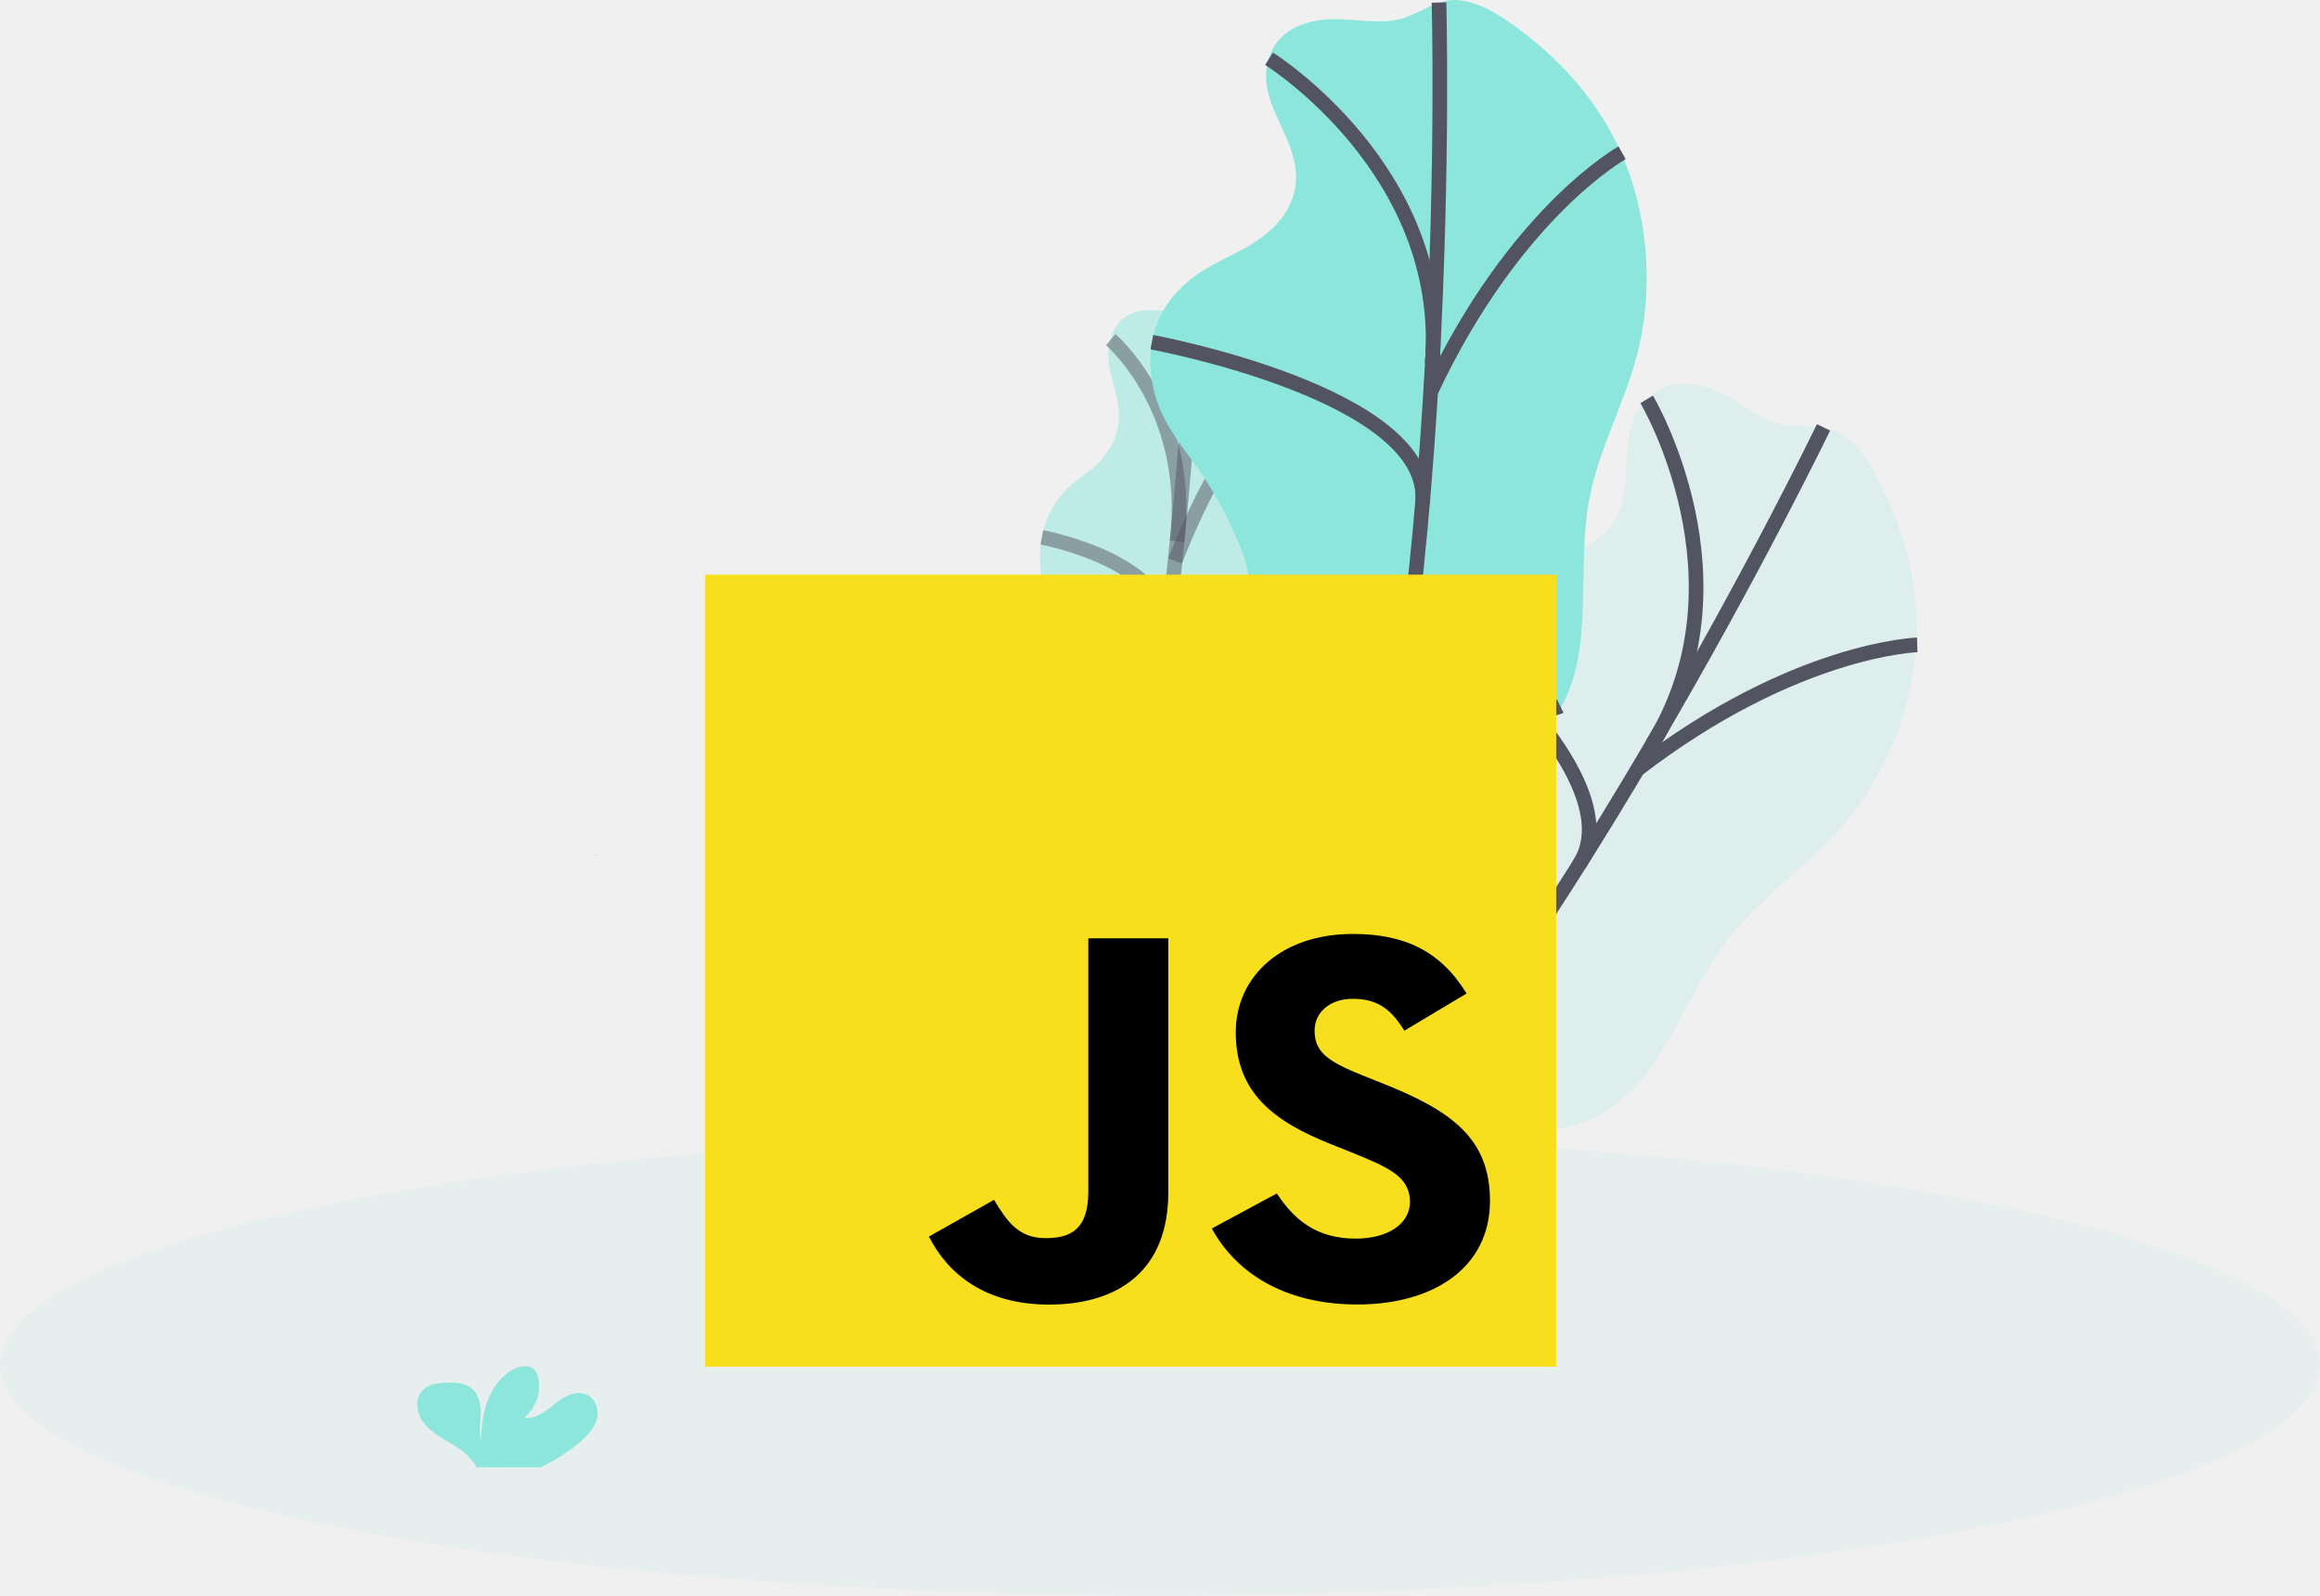
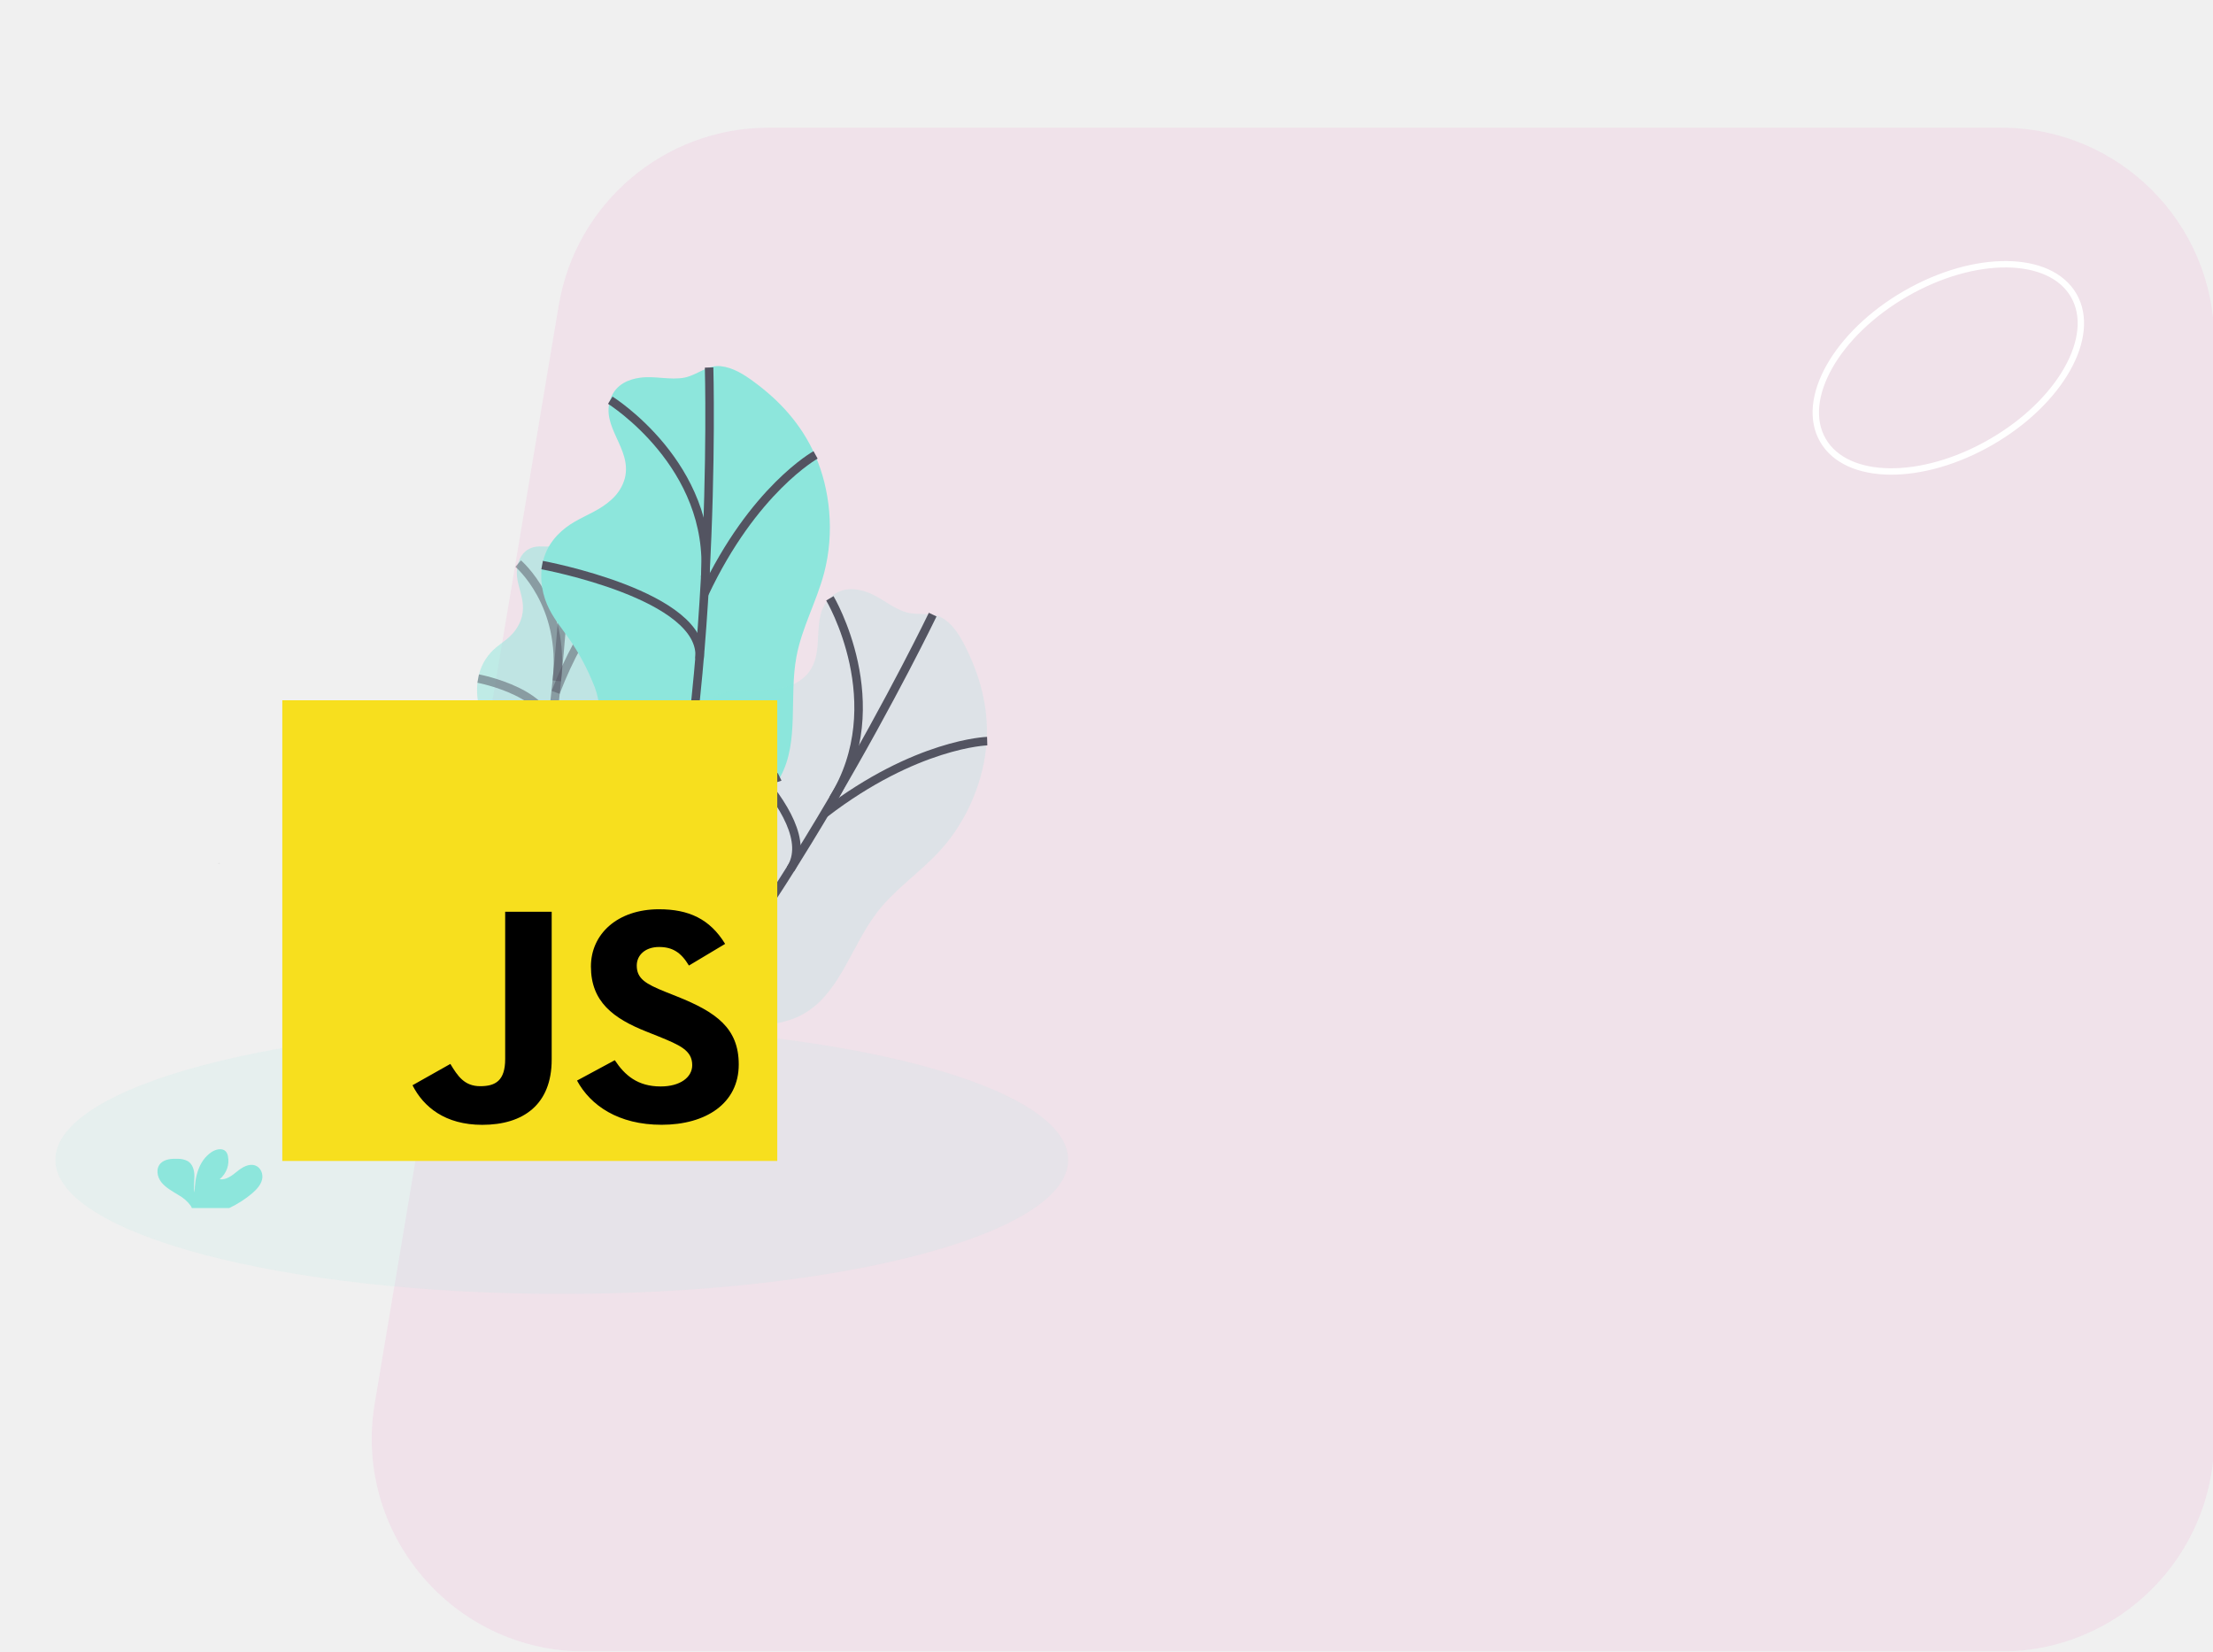
- <svg xmlns="http://www.w3.org/2000/svg" width="317" height="218" viewBox="0 0 317 218" fill="none">
-   <path opacity="0.1" d="M158.5 218C246.037 218 317 203.897 317 186.5C317 169.103 246.037 155 158.5 155C70.963 155 0 169.103 0 186.5C0 203.897 70.963 218 158.5 218Z" fill="#8DE6DC" />
-   <path opacity="0.5" d="M155.382 42.557C154.122 42.89 152.58 43.758 151.82 46.131C150.331 50.783 153.791 53.946 152.651 58.795C152.334 60.081 151.732 61.292 150.883 62.349C149.491 64.105 147.979 64.936 146.512 66.165C144.651 67.736 143.318 69.775 142.672 72.034C141.964 74.529 141.905 77.144 142.5 79.664C143.021 81.77 143.909 83.304 144.687 85.011C145.654 87.188 146.41 89.441 146.945 91.744C147.239 92.865 147.405 94.012 147.44 95.166C147.418 96.699 147.271 98.228 146.998 99.74L144.882 113.485C144.56 115.282 144.367 117.097 144.303 118.918C144.33 120.743 144.557 122.561 144.979 124.343C145.721 127.979 146.521 131.747 148.223 133.672C149.924 135.596 152.823 134.905 154.604 131.01C156.297 127.284 156.336 122.312 157.83 118.33C160.185 112.058 164.865 111.215 167.464 105.23C169.956 99.472 169.192 92.447 170.456 85.899C171.34 81.207 173.289 76.929 174.433 72.294C176.077 65.618 175.914 58.688 174.601 53.555C173.603 49.337 171.443 45.434 168.335 42.228C167.234 41.097 166.054 40.089 164.671 39.986C163.199 39.879 161.913 41.603 160.459 42.121C158.78 42.734 157.092 42.104 155.382 42.557Z" fill="#8DE6DC" />
-   <path opacity="0.5" d="M163.349 40.336C163.349 40.336 160.857 99.703 150.374 134.708" stroke="#535461" stroke-width="2" stroke-miterlimit="10" />
-   <path opacity="0.5" d="M151.758 46.411C151.758 46.411 162.961 55.903 160.835 73.968" stroke="#535461" stroke-width="2" stroke-miterlimit="10" />
-   <path opacity="0.5" d="M142.358 73.425C142.358 73.425 160.747 76.867 159.381 87.105" stroke="#535461" stroke-width="2" stroke-miterlimit="10" />
-   <path opacity="0.5" d="M174.632 53.432C174.632 53.432 167.19 59.494 160.562 76.666" stroke="#535461" stroke-width="2" stroke-miterlimit="10" />
-   <path opacity="0.5" d="M167.361 105.329C167.361 105.329 162.284 109.031 158.209 96.071" stroke="#535461" stroke-width="2" stroke-miterlimit="10" />
-   <path opacity="0.5" d="M145.451 112.901C145.451 112.901 155.805 111.643 156.76 105.609" stroke="#535461" stroke-width="2" stroke-miterlimit="10" />
-   <path d="M180.412 2.739C177.848 3.093 174.764 4.199 173.495 7.609C171.007 14.297 178.569 19.36 176.828 26.348C176.308 28.271 175.214 30.018 173.672 31.386C171.021 33.817 167.989 34.878 165.117 36.527C162.244 38.177 159.261 40.772 157.913 44.753C156.618 48.582 157.18 52.81 158.527 55.969C159.875 59.128 161.913 61.485 163.733 64.084C165.946 67.284 167.796 70.688 169.253 74.243C169.988 75.864 170.482 77.57 170.72 79.315C170.954 81.453 170.658 83.752 170.362 86.002L167.733 106.049C167.384 108.714 167.03 111.42 167.229 113.987C167.454 116.944 168.396 119.527 169.324 122.048C171.321 127.486 173.46 133.153 177.23 136.148C180.999 139.142 186.912 138.5 190.099 132.931C193.13 127.63 192.573 120.313 195.159 114.616C199.233 105.638 208.814 104.91 213.424 96.388C217.843 88.211 215.372 77.752 217.149 68.251C218.422 61.444 221.869 55.356 223.636 48.656C226.186 39.003 224.962 28.782 221.595 21.099C218.227 13.416 212.902 7.938 207.188 3.73C204.766 1.941 202.199 0.325 199.322 0.029C196.263 -0.288 193.82 2.106 190.881 2.71C187.46 3.373 183.89 2.258 180.412 2.739Z" fill="#8DE6DC" />
-   <path d="M196.622 0.345C196.622 0.345 199.035 87.495 181.791 137.891" stroke="#535461" stroke-width="2" stroke-miterlimit="10" />
-   <path d="M173.398 8.028C173.398 8.028 197.793 23.246 195.702 49.635" stroke="#535461" stroke-width="2" stroke-miterlimit="10" />
-   <path d="M157.388 46.76C157.388 46.76 195.888 53.859 194.368 68.781" stroke="#535461" stroke-width="2" stroke-miterlimit="10" />
-   <path d="M221.64 20.877C221.64 20.877 207.008 28.984 195.482 53.539" stroke="#535461" stroke-width="2" stroke-miterlimit="10" />
-   <path d="M233.657 53.091C231.217 52.23 227.969 51.797 225.277 54.245C219.998 59.046 224.394 67.014 219.641 72.424C218.297 73.895 216.524 74.945 214.526 75.454C211.055 76.397 207.874 75.949 204.565 76.097C201.256 76.244 197.415 77.182 194.391 80.101C191.484 82.91 190.042 86.924 189.791 90.349C189.539 93.774 190.269 96.803 190.694 99.948C191.192 103.806 191.274 107.68 190.938 111.507C190.847 113.284 190.503 115.027 189.915 116.686C189.142 118.694 187.824 120.601 186.528 122.464L174.995 139.071C173.462 141.279 171.906 143.521 170.906 145.893C169.749 148.624 169.401 151.351 169.069 154.017C168.349 159.765 167.649 165.782 169.625 170.172C171.601 174.562 177.149 176.705 182.535 173.218C187.661 169.898 190.524 163.141 195.434 159.265C203.174 153.157 212.021 156.905 220.026 151.448C227.704 146.21 230.308 135.783 236.245 128.156C240.499 122.691 246.354 118.864 250.999 113.722C257.693 106.314 261.294 96.671 261.827 88.299C262.36 79.927 260.141 72.616 256.994 66.256C255.663 63.556 254.123 60.941 251.703 59.358C249.131 57.674 245.861 58.68 242.973 57.869C239.629 56.888 236.968 54.259 233.657 53.091Z" fill="#8DE6DC" fill-opacity="0.19" />
-   <path d="M249.159 58.401C249.159 58.401 211.321 136.946 172.878 173.814" stroke="#535461" stroke-width="2" stroke-miterlimit="10" />
-   <path d="M224.999 54.574C224.999 54.574 239.693 79.287 225.729 101.776" stroke="#535461" stroke-width="2" stroke-miterlimit="10" />
-   <path d="M193.003 81.644C193.003 81.644 223.956 105.614 215.759 118.176" stroke="#535461" stroke-width="2" stroke-miterlimit="10" />
-   <path d="M261.969 88.123C261.969 88.123 245.248 88.613 223.742 105.143" stroke="#535461" stroke-width="2" stroke-miterlimit="10" />
-   <path d="M213.194 96.503C213.194 96.503 203.162 101.438 193.073 81.856" stroke="#535461" stroke-width="2" stroke-miterlimit="10" />
-   <path d="M168.812 105.226C168.812 105.226 190.081 104.515 191.292 95.733" stroke="#535461" stroke-width="2" stroke-miterlimit="10" />
-   <path opacity="0.1" d="M81.779 116.833C81.694 116.811 81.611 116.782 81.531 116.747C81.402 116.81 81.269 116.869 81.134 116.923C81.352 116.919 81.569 116.889 81.779 116.833Z" fill="black" />
-   <path d="M96.336 78.529H212.638V186.762H96.336V78.529Z" fill="#F7DF1E" />
-   <path d="M126.922 168.977L135.822 163.964C137.541 166.797 139.101 169.195 142.849 169.195C146.442 169.195 148.704 167.887 148.704 162.804V128.218H159.633V162.944C159.633 173.477 153.004 178.273 143.317 178.273C134.576 178.273 129.503 174.057 126.926 168.973L126.922 168.977ZM165.568 167.883L174.464 163.088C176.806 166.649 179.851 169.257 185.238 169.257C189.768 169.257 192.654 167.151 192.654 164.243C192.654 160.756 189.689 159.522 184.699 157.486L181.968 156.396C174.084 153.274 168.852 149.35 168.852 141.067C168.852 133.437 175.096 127.625 184.854 127.625C191.801 127.625 196.786 129.879 200.388 135.761L191.881 140.849C190.007 137.723 187.978 136.489 184.854 136.489C181.654 136.489 179.622 138.377 179.622 140.849C179.622 143.901 181.65 145.134 186.334 147.018L189.066 148.108C198.346 151.81 203.587 155.59 203.587 164.091C203.587 173.247 195.858 178.26 185.468 178.26C175.304 178.26 168.763 173.736 165.582 167.871" fill="black" />
-   <path d="M79.284 197.029C80.314 196.137 81.282 195.084 81.582 193.804C81.883 192.525 81.295 190.987 79.978 190.514C78.506 189.988 76.929 190.925 75.735 191.9C74.542 192.875 73.172 193.957 71.612 193.751C72.416 193.073 73.017 192.212 73.357 191.254C73.697 190.295 73.764 189.271 73.552 188.281C73.484 187.872 73.297 187.488 73.013 187.17C72.196 186.348 70.711 186.705 69.734 187.347C66.641 189.404 65.757 193.323 65.735 196.869C65.421 195.589 65.686 194.257 65.677 192.945C65.668 191.633 65.284 190.181 64.095 189.473C63.355 189.103 62.522 188.922 61.682 188.947C60.281 188.898 58.721 189.029 57.767 189.984C56.578 191.168 56.883 193.155 57.921 194.458C58.96 195.762 60.529 196.581 61.974 197.481C63.134 198.125 64.123 199.004 64.868 200.052C64.957 200.199 65.029 200.353 65.085 200.513H73.866C75.832 199.584 77.655 198.412 79.284 197.029Z" fill="#8DE6DC" />
+ <svg xmlns="http://www.w3.org/2000/svg" width="520" height="388" viewBox="0 0 520 388" fill="none">
+   <g clip-path="url(#clip0)">
+     <path opacity="0.1" d="M131.29 71.735C135.328 47.647 156.178 30 180.603 30H470.285C497.899 30 520.285 52.386 520.285 80V338C520.285 365.614 497.899 388 470.285 388H137.362C106.447 388 82.94 360.225 88.05 329.735L131.29 71.735Z" fill="#F063B8" />
+     <ellipse cx="457.808" cy="86.427" rx="34.027" ry="20.107" transform="rotate(150 457.808 86.427)" stroke="white" stroke-width="1.5" />
+     <path opacity="0.1" d="M132 304C197.722 304 251 289.897 251 272.5C251 255.103 197.722 241 132 241C66.278 241 13 255.103 13 272.5C13 289.897 66.278 304 132 304Z" fill="#8DE6DC" />
+     <path opacity="0.5" d="M125.382 128.557C124.122 128.89 122.58 129.758 121.82 132.131C120.331 136.783 123.791 139.946 122.651 144.795C122.334 146.081 121.732 147.292 120.883 148.348C119.491 150.105 117.979 150.936 116.512 152.165C114.651 153.736 113.318 155.775 112.672 158.035C111.964 160.529 111.905 163.144 112.5 165.664C113.021 167.77 113.909 169.304 114.687 171.011C115.654 173.188 116.41 175.441 116.945 177.744C117.239 178.865 117.405 180.012 117.44 181.166C117.418 182.699 117.271 184.228 116.998 185.74L114.882 199.485C114.56 201.282 114.367 203.097 114.303 204.918C114.33 206.743 114.557 208.561 114.979 210.343C115.721 213.979 116.521 217.747 118.223 219.672C119.924 221.596 122.823 220.905 124.604 217.01C126.297 213.284 126.336 208.312 127.83 204.33C130.185 198.058 134.865 197.215 137.464 191.23C139.956 185.472 139.192 178.447 140.456 171.899C141.34 167.206 143.289 162.929 144.433 158.294C146.077 151.618 145.914 144.688 144.601 139.555C143.603 135.337 141.443 131.434 138.335 128.228C137.234 127.097 136.054 126.089 134.671 125.986C133.199 125.879 131.913 127.603 130.459 128.121C128.78 128.734 127.092 128.104 125.382 128.557Z" fill="#8DE6DC" />
+     <path opacity="0.5" d="M133.349 126.336C133.349 126.336 130.857 185.703 120.374 220.708" stroke="#535461" stroke-width="2" stroke-miterlimit="10" />
+     <path opacity="0.5" d="M121.758 132.411C121.758 132.411 132.961 141.903 130.835 159.968" stroke="#535461" stroke-width="2" stroke-miterlimit="10" />
+     <path opacity="0.5" d="M112.358 159.425C112.358 159.425 130.747 162.867 129.381 173.105" stroke="#535461" stroke-width="2" stroke-miterlimit="10" />
+     <path opacity="0.5" d="M144.632 139.432C144.632 139.432 137.19 145.494 130.562 162.666" stroke="#535461" stroke-width="2" stroke-miterlimit="10" />
+     <path opacity="0.5" d="M137.361 191.329C137.361 191.329 132.284 195.031 128.209 182.071" stroke="#535461" stroke-width="2" stroke-miterlimit="10" />
+     <path opacity="0.5" d="M115.451 198.901C115.451 198.901 125.805 197.643 126.76 191.609" stroke="#535461" stroke-width="2" stroke-miterlimit="10" />
+     <path d="M150.412 88.739C147.848 89.093 144.764 90.199 143.495 93.609C141.007 100.297 148.569 105.36 146.828 112.348C146.308 114.271 145.214 116.018 143.672 117.386C141.021 119.817 137.989 120.878 135.117 122.527C132.244 124.177 129.261 126.772 127.913 130.753C126.618 134.582 127.18 138.811 128.527 141.969C129.875 145.128 131.913 147.485 133.733 150.084C135.946 153.284 137.796 156.688 139.253 160.243C139.988 161.864 140.482 163.57 140.72 165.315C140.954 167.453 140.658 169.752 140.362 172.002L137.733 192.049C137.384 194.714 137.03 197.42 137.229 199.987C137.454 202.944 138.396 205.527 139.324 208.048C141.321 213.486 143.46 219.153 147.23 222.148C150.999 225.142 156.912 224.5 160.099 218.931C163.13 213.63 162.573 206.313 165.159 200.616C169.233 191.638 178.814 190.91 183.424 182.388C187.843 174.211 185.372 163.752 187.149 154.251C188.422 147.444 191.869 141.356 193.636 134.656C196.186 125.003 194.962 114.783 191.595 107.1C188.227 99.416 182.902 93.938 177.188 89.73C174.766 87.941 172.199 86.325 169.322 86.029C166.263 85.712 163.82 88.106 160.881 88.71C157.46 89.373 153.89 88.258 150.412 88.739Z" fill="#8DE6DC" />
+     <path d="M166.622 86.345C166.622 86.345 169.035 173.495 151.791 223.891" stroke="#535461" stroke-width="2" stroke-miterlimit="10" />
+     <path d="M143.398 94.028C143.398 94.028 167.793 109.246 165.702 135.635" stroke="#535461" stroke-width="2" stroke-miterlimit="10" />
+     <path d="M127.388 132.76C127.388 132.76 165.888 139.859 164.368 154.781" stroke="#535461" stroke-width="2" stroke-miterlimit="10" />
+     <path d="M191.64 106.877C191.64 106.877 177.008 114.984 165.482 139.539" stroke="#535461" stroke-width="2" stroke-miterlimit="10" />
+     <path d="M203.657 139.091C201.217 138.23 197.969 137.798 195.277 140.245C189.998 145.046 194.394 153.014 189.641 158.424C188.297 159.895 186.524 160.945 184.526 161.454C181.055 162.397 177.874 161.949 174.565 162.097C171.256 162.244 167.415 163.182 164.391 166.101C161.484 168.91 160.042 172.924 159.791 176.349C159.539 179.774 160.269 182.803 160.694 185.948C161.192 189.806 161.274 193.68 160.938 197.507C160.847 199.284 160.503 201.027 159.915 202.686C159.142 204.694 157.824 206.601 156.528 208.464L144.995 225.071C143.462 227.279 141.906 229.521 140.906 231.893C139.749 234.624 139.401 237.351 139.069 240.017C138.349 245.765 137.649 251.782 139.625 256.172C141.601 260.562 147.149 262.705 152.535 259.218C157.661 255.898 160.524 249.141 165.434 245.265C173.174 239.157 182.021 242.905 190.026 237.448C197.704 232.21 200.308 221.783 206.245 214.156C210.499 208.691 216.354 204.864 220.999 199.722C227.693 192.314 231.294 182.671 231.827 174.299C232.36 165.927 230.141 158.616 226.994 152.256C225.663 149.555 224.123 146.941 221.703 145.358C219.131 143.674 215.861 144.68 212.973 143.869C209.629 142.888 206.968 140.259 203.657 139.091Z" fill="#8DE6DC" fill-opacity="0.19" />
+     <path d="M219.159 144.401C219.159 144.401 181.321 222.946 142.878 259.814" stroke="#535461" stroke-width="2" stroke-miterlimit="10" />
+     <path d="M194.999 140.574C194.999 140.574 209.693 165.287 195.729 187.776" stroke="#535461" stroke-width="2" stroke-miterlimit="10" />
+     <path d="M163.003 167.644C163.003 167.644 193.956 191.614 185.759 204.176" stroke="#535461" stroke-width="2" stroke-miterlimit="10" />
+     <path d="M231.969 174.123C231.969 174.123 215.248 174.613 193.742 191.143" stroke="#535461" stroke-width="2" stroke-miterlimit="10" />
+     <path d="M183.194 182.503C183.194 182.503 173.162 187.438 163.073 167.856" stroke="#535461" stroke-width="2" stroke-miterlimit="10" />
+     <path d="M138.812 191.226C138.812 191.226 160.081 190.515 161.292 181.733" stroke="#535461" stroke-width="2" stroke-miterlimit="10" />
+     <path opacity="0.1" d="M51.779 202.833C51.694 202.811 51.611 202.782 51.532 202.747C51.402 202.81 51.269 202.869 51.134 202.923C51.352 202.919 51.569 202.889 51.779 202.833Z" fill="black" />
+     <path d="M66.336 164.529H182.638V272.762H66.336V164.529Z" fill="#F7DF1E" />
+     <path d="M96.922 254.977L105.822 249.964C107.541 252.797 109.101 255.195 112.849 255.195C116.442 255.195 118.704 253.887 118.704 248.804V214.218H129.633V248.944C129.633 259.477 123.004 264.273 113.317 264.273C104.576 264.273 99.503 260.057 96.926 254.973L96.922 254.977ZM135.568 253.883L144.464 249.088C146.806 252.649 149.851 255.257 155.238 255.257C159.768 255.257 162.654 253.151 162.654 250.243C162.654 246.756 159.689 245.522 154.699 243.486L151.968 242.396C144.084 239.274 138.852 235.35 138.852 227.067C138.852 219.437 145.096 213.625 154.854 213.625C161.801 213.625 166.786 215.879 170.388 221.761L161.881 226.849C160.007 223.723 157.978 222.489 154.854 222.489C151.654 222.489 149.622 224.377 149.622 226.849C149.622 229.901 151.65 231.134 156.334 233.018L159.066 234.108C168.346 237.81 173.587 241.59 173.587 250.091C173.587 259.247 165.858 264.26 155.468 264.26C145.304 264.26 138.763 259.736 135.582 253.871" fill="black" />
+     <path d="M59.284 280.337C60.314 279.444 61.282 278.392 61.582 277.112C61.883 275.833 61.295 274.295 59.978 273.822C58.506 273.296 56.929 274.233 55.735 275.208C54.542 276.183 53.172 277.265 51.612 277.059C52.416 276.381 53.017 275.52 53.357 274.562C53.697 273.603 53.764 272.579 53.552 271.589C53.484 271.18 53.297 270.796 53.013 270.478C52.196 269.656 50.711 270.013 49.734 270.655C46.641 272.712 45.757 276.631 45.735 280.177C45.421 278.897 45.686 277.565 45.677 276.253C45.668 274.941 45.284 273.489 44.095 272.781C43.355 272.411 42.522 272.229 41.682 272.255C40.281 272.206 38.721 272.337 37.767 273.291C36.578 274.476 36.883 276.463 37.921 277.766C38.96 279.07 40.529 279.889 41.974 280.789C43.134 281.433 44.123 282.312 44.868 283.36C44.957 283.507 45.029 283.661 45.085 283.821H53.866C55.833 282.892 57.655 281.72 59.284 280.337V280.337Z" fill="#8DE6DC" />
+   </g>
+   <defs>
+     <clipPath id="clip0">
+       <rect width="520" height="388" fill="white" />
+     </clipPath>
+   </defs>
</svg>
